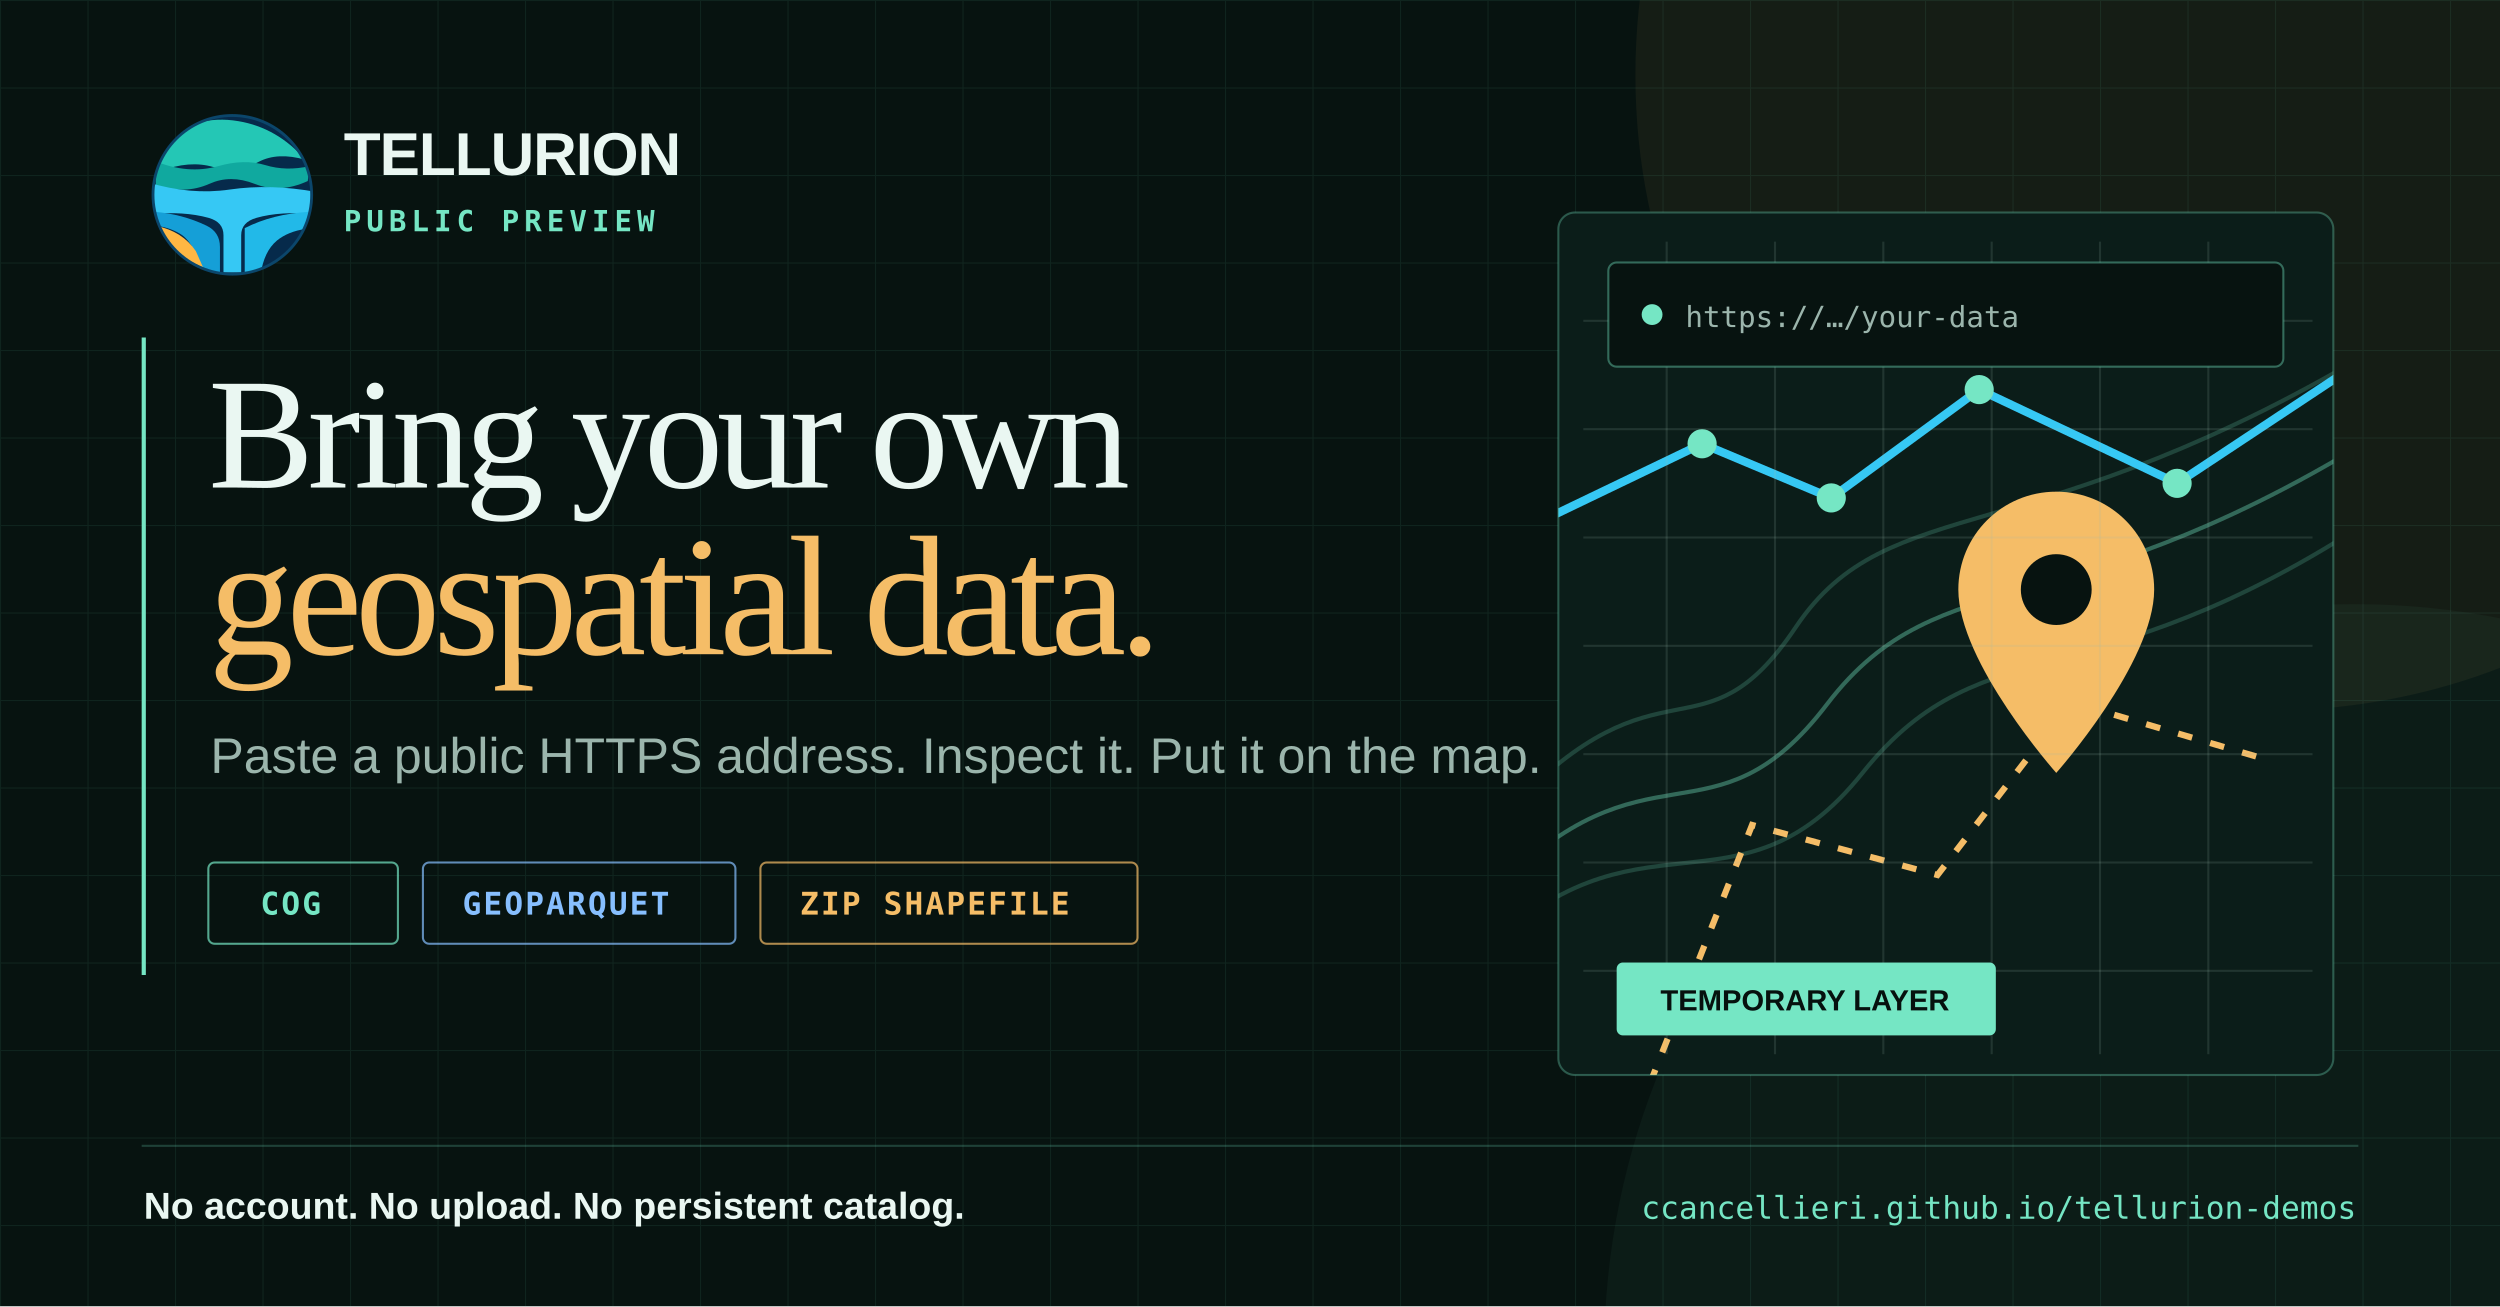
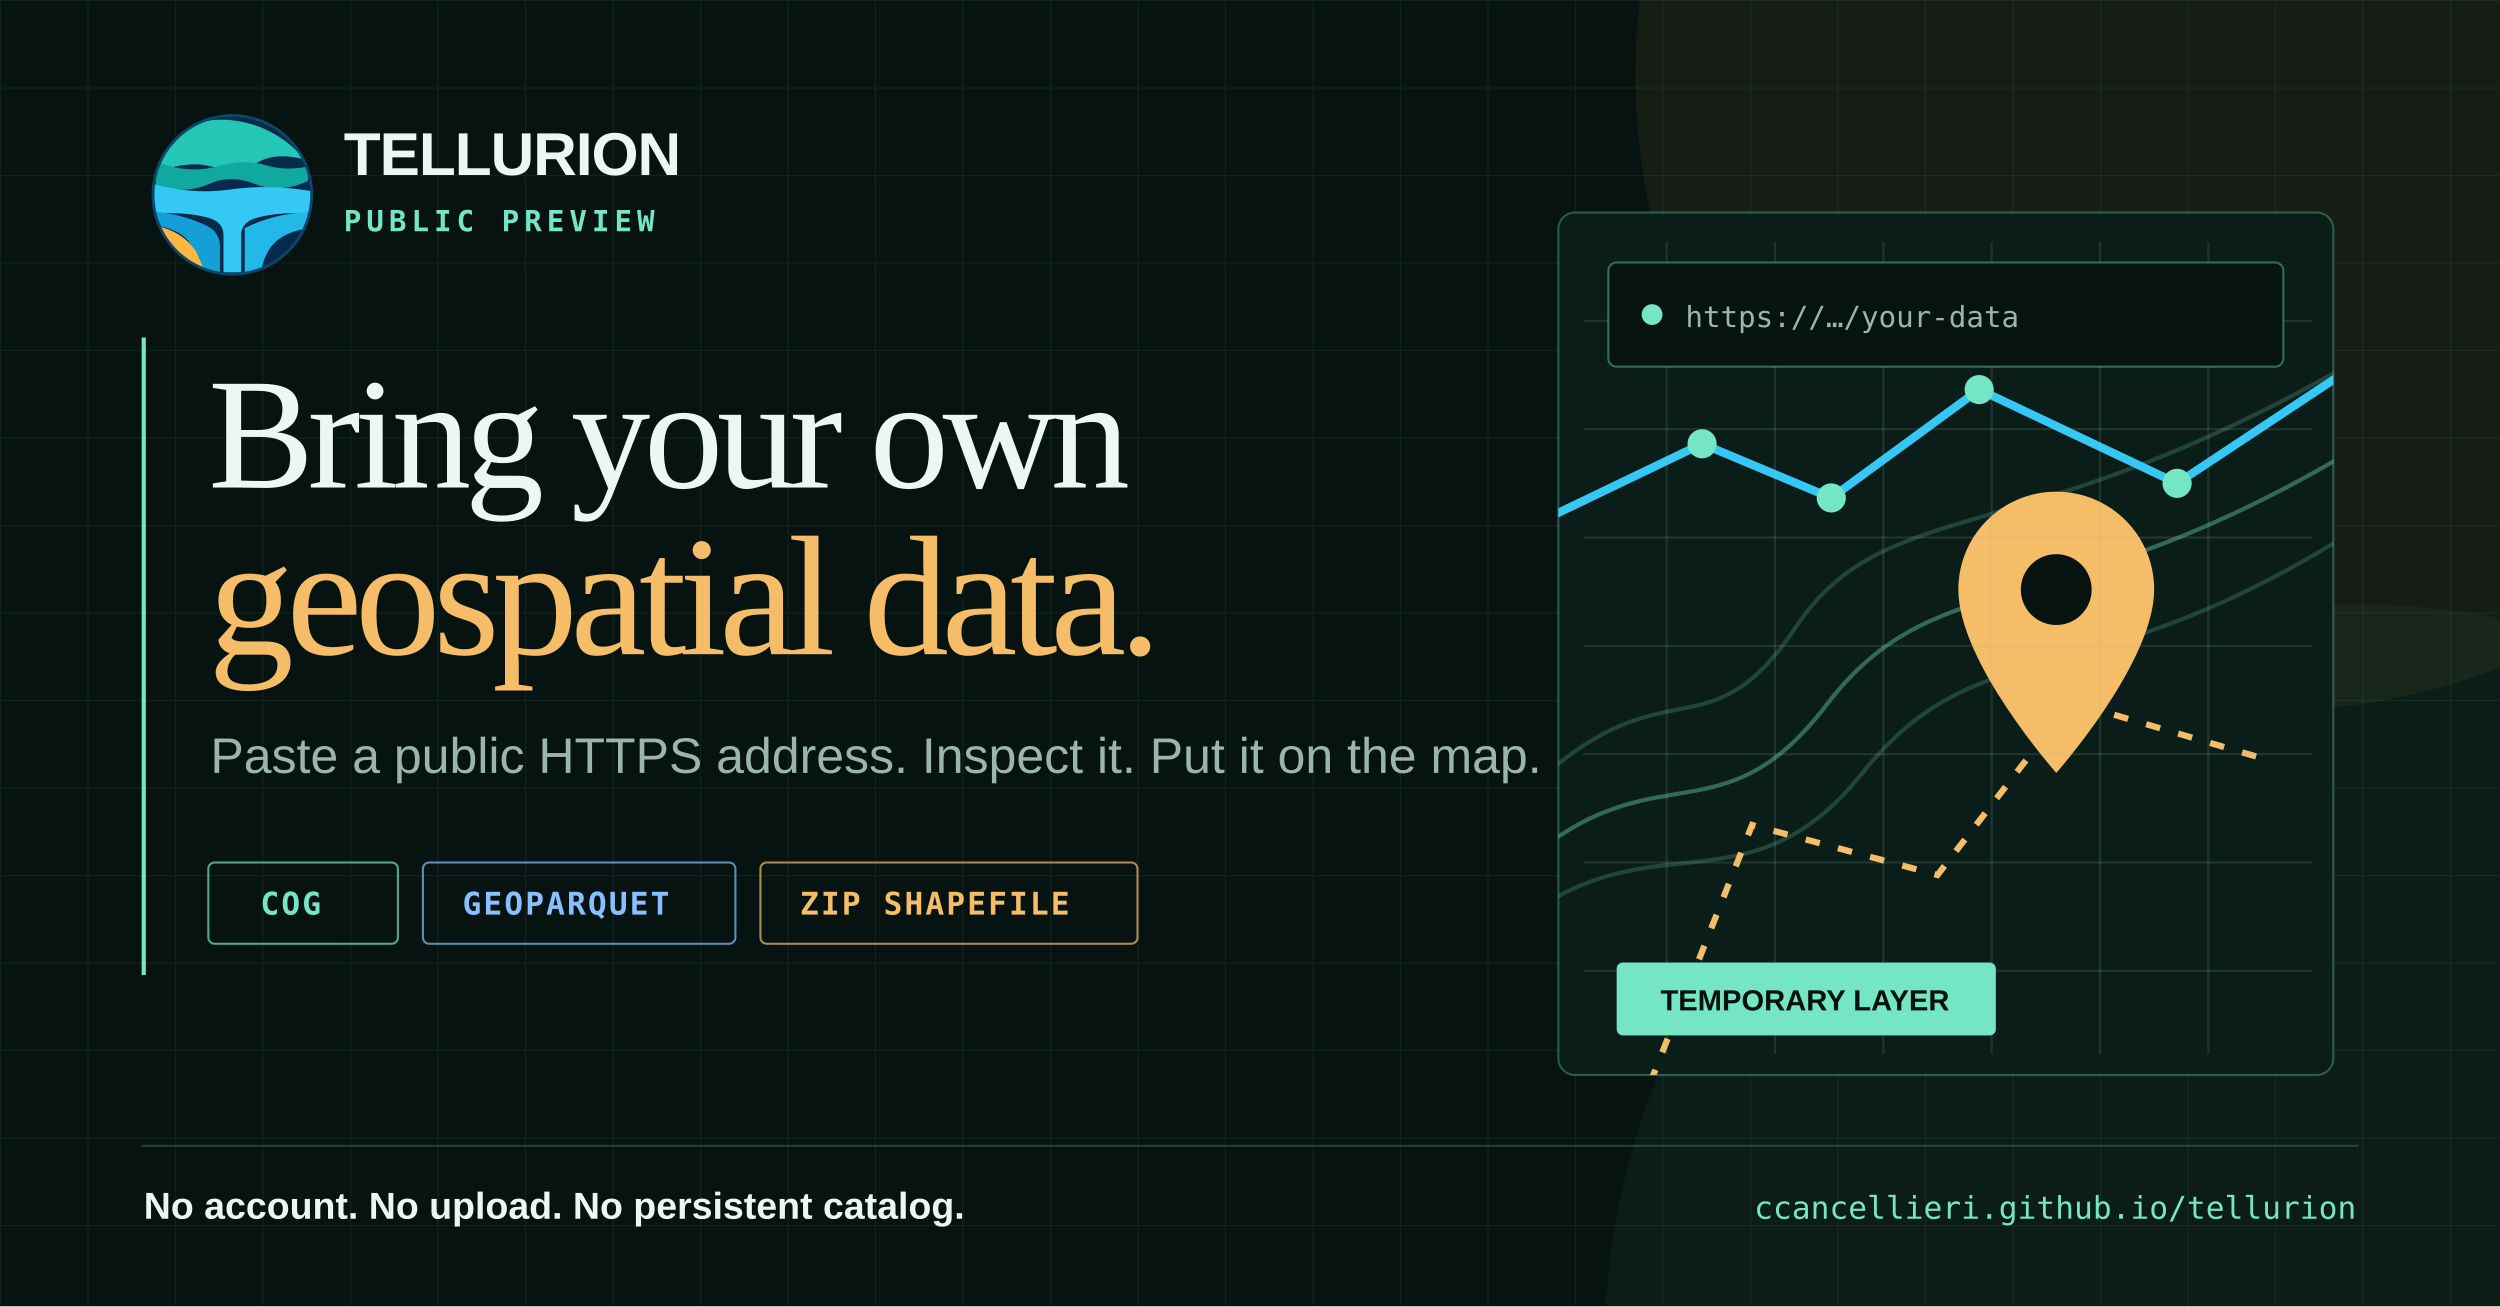
<svg xmlns="http://www.w3.org/2000/svg" width="1200" height="627" viewBox="0 0 1200 627" role="img" aria-labelledby="title desc">
  <defs>
    <pattern id="grid" width="42" height="42" patternUnits="userSpaceOnUse">
      <path d="M42 0H0V42" fill="none" stroke="#75e6c4" stroke-opacity="0.08" />
    </pattern>
    <clipPath id="globe">
      <circle cx="256" cy="256" r="224" />
    </clipPath>
    <clipPath id="map-window">
      <rect x="748" y="102" width="372" height="414" rx="8" />
    </clipPath>
  </defs>
  <rect width="1200" height="627" fill="#071310" />
  <rect width="1200" height="627" fill="url(#grid)" />
  <circle cx="1090" cy="36" r="305" fill="#f5bd67" fill-opacity="0.06" />
  <circle cx="1130" cy="650" r="360" fill="#75e6c4" fill-opacity="0.045" />
  <g transform="translate(68 50) scale(.17)">
    <circle cx="256" cy="256" r="224" fill="#062a4b" />
    <g clip-path="url(#globe)">
      <path fill="#24c7b5" d="M50 111c67-56 142-77 223-63 73 12 137 49 189 109-52-15-96-13-132 6-42 23-84 28-126 15-46-14-97-10-154 12z" />
      <path fill="#10a99f" d="M38 161c62 25 121 30 178 14 49-14 93-15 133-3 39 12 81 13 125 3l-5 42c-52 24-102 27-150 8-46-18-88-18-128 0-45 20-95 22-151 5z" />
      <path fill="#36c8f4" d="M18 221c80 24 157 31 231 20 76-11 157-9 245 7l-8 62c-62-5-116-2-162 11-28 8-43 24-43 49v105h-50V370c0-25-14-41-42-49-47-13-101-16-163-11z" />
      <path fill="#159fd7" d="M36 304c52 4 101 17 147 39 25 12 38 32 38 60v77l-58-18c-11-51-30-83-58-98-21-12-45-19-73-22z" />
      <path fill="#22b9e8" d="M291 350c53-27 113-42 181-46l-8 48c-34 5-61 16-82 33-25 21-40 53-46 96l-45 8z" />
      <path fill="#ffb743" d="M42 344c49 10 86 34 111 71l20 45c-55-20-96-54-124-101z" />
    </g>
    <circle cx="256" cy="256" r="224" fill="none" stroke="#0b466b" stroke-width="8" />
  </g>
  <text x="165" y="84" fill="#eaf7f2" font-family="Arial, Helvetica, sans-serif" font-size="29" font-weight="700" letter-spacing="-0.5">TELLURION</text>
  <text x="165" y="111" fill="#75e6c4" font-family="ui-monospace, SFMono-Regular, Menlo, monospace" font-size="14" font-weight="700" letter-spacing="2.4">PUBLIC PREVIEW</text>
  <line x1="69" y1="162" x2="69" y2="468" stroke="#75e6c4" stroke-width="2" />
  <text x="100" y="234" fill="#eaf7f2" font-family="Georgia, 'Times New Roman', serif" font-size="76" font-weight="500" letter-spacing="-3">Bring your own</text>
  <text x="100" y="314" fill="#f5bd67" font-family="Georgia, 'Times New Roman', serif" font-size="82" font-weight="500" letter-spacing="-3.5">geospatial data.</text>
  <text x="101" y="371" fill="#9bb5ac" font-family="Arial, Helvetica, sans-serif" font-size="24">Paste a public HTTPS address. Inspect it. Put it on the map.</text>
  <g font-family="ui-monospace, SFMono-Regular, Menlo, monospace" font-size="15" font-weight="700" letter-spacing="1">
    <rect x="100" y="414" width="91" height="39" rx="3" fill="none" stroke="#75e6c4" stroke-opacity="0.7" />
    <text x="125" y="439" fill="#75e6c4">COG</text>
    <rect x="203" y="414" width="150" height="39" rx="3" fill="none" stroke="#87bfff" stroke-opacity="0.7" />
    <text x="222" y="439" fill="#87bfff">GEOPARQUET</text>
    <rect x="365" y="414" width="181" height="39" rx="3" fill="none" stroke="#f5bd67" stroke-opacity="0.7" />
    <text x="384" y="439" fill="#f5bd67">ZIP SHAPEFILE</text>
  </g>
  <g clip-path="url(#map-window)">
    <rect x="748" y="102" width="372" height="414" fill="#0b1d19" />
    <path d="M716 429C791 351 822 410 877 338S992 305 1152 202" fill="none" stroke="#75e6c4" stroke-opacity="0.38" stroke-width="2" />
    <path d="M710 460C785 382 834 446 894 371S1006 342 1155 238" fill="none" stroke="#75e6c4" stroke-opacity="0.2" stroke-width="2" />
    <path d="M724 389C798 311 817 368 862 301S975 268 1146 164" fill="none" stroke="#75e6c4" stroke-opacity="0.2" stroke-width="2" />
    <path d="M740 250L817 213 879 239 950 187 1045 232 1128 177" fill="none" stroke="#36c8f4" stroke-width="4" stroke-linecap="round" stroke-linejoin="round" />
    <path d="M792 520L841 396 930 420 994 337 1086 364" fill="none" stroke="#f5bd67" stroke-width="3" stroke-dasharray="7 9" />
    <g fill="#75e6c4">
      <circle cx="817" cy="213" r="7" />
      <circle cx="879" cy="239" r="7" />
      <circle cx="950" cy="187" r="7" />
      <circle cx="1045" cy="232" r="7" />
    </g>
    <path d="M940 283c0-26 21-47 47-47s47 21 47 47c0 35-47 88-47 88s-47-53-47-88z" fill="#f5bd67" />
    <circle cx="987" cy="283" r="17" fill="#071310" />
    <g fill="none" stroke="#9bb5ac" stroke-opacity="0.16">
      <path d="M760 154H1110M760 206H1110M760 258H1110M760 310H1110M760 362H1110M760 414H1110M760 466H1110" />
      <path d="M800 116V506M852 116V506M904 116V506M956 116V506M1008 116V506M1060 116V506" />
    </g>
  </g>
  <rect x="748" y="102" width="372" height="414" rx="8" fill="none" stroke="#75e6c4" stroke-opacity="0.32" />
  <rect x="772" y="126" width="324" height="50" rx="4" fill="#071310" stroke="#75e6c4" stroke-opacity="0.4" />
  <circle cx="793" cy="151" r="5" fill="#75e6c4" />
  <text x="809" y="157" fill="#9bb5ac" font-family="ui-monospace, SFMono-Regular, Menlo, monospace" font-size="14">https://…/your-data</text>
  <rect x="776" y="462" width="182" height="35" rx="3" fill="#75e6c4" />
  <text x="797" y="485" fill="#06110e" font-family="Arial, Helvetica, sans-serif" font-size="14" font-weight="800">TEMPORARY LAYER</text>
  <line x1="68" y1="550" x2="1132" y2="550" stroke="#75e6c4" stroke-opacity="0.22" />
  <text x="69" y="585" fill="#eaf7f2" font-family="Arial, Helvetica, sans-serif" font-size="18" font-weight="700">No account. No upload. No persistent catalog.</text>
-   <text x="1131" y="585" text-anchor="end" fill="#75e6c4" font-family="ui-monospace, SFMono-Regular, Menlo, monospace" font-size="15">ccancellieri.github.io/tellurion-demos</text>
+   <text x="1131" y="585" text-anchor="end" fill="#75e6c4" font-family="ui-monospace, SFMono-Regular, Menlo, monospace" font-size="15">ccancellieri.github.io/tellurion</text>
</svg>
